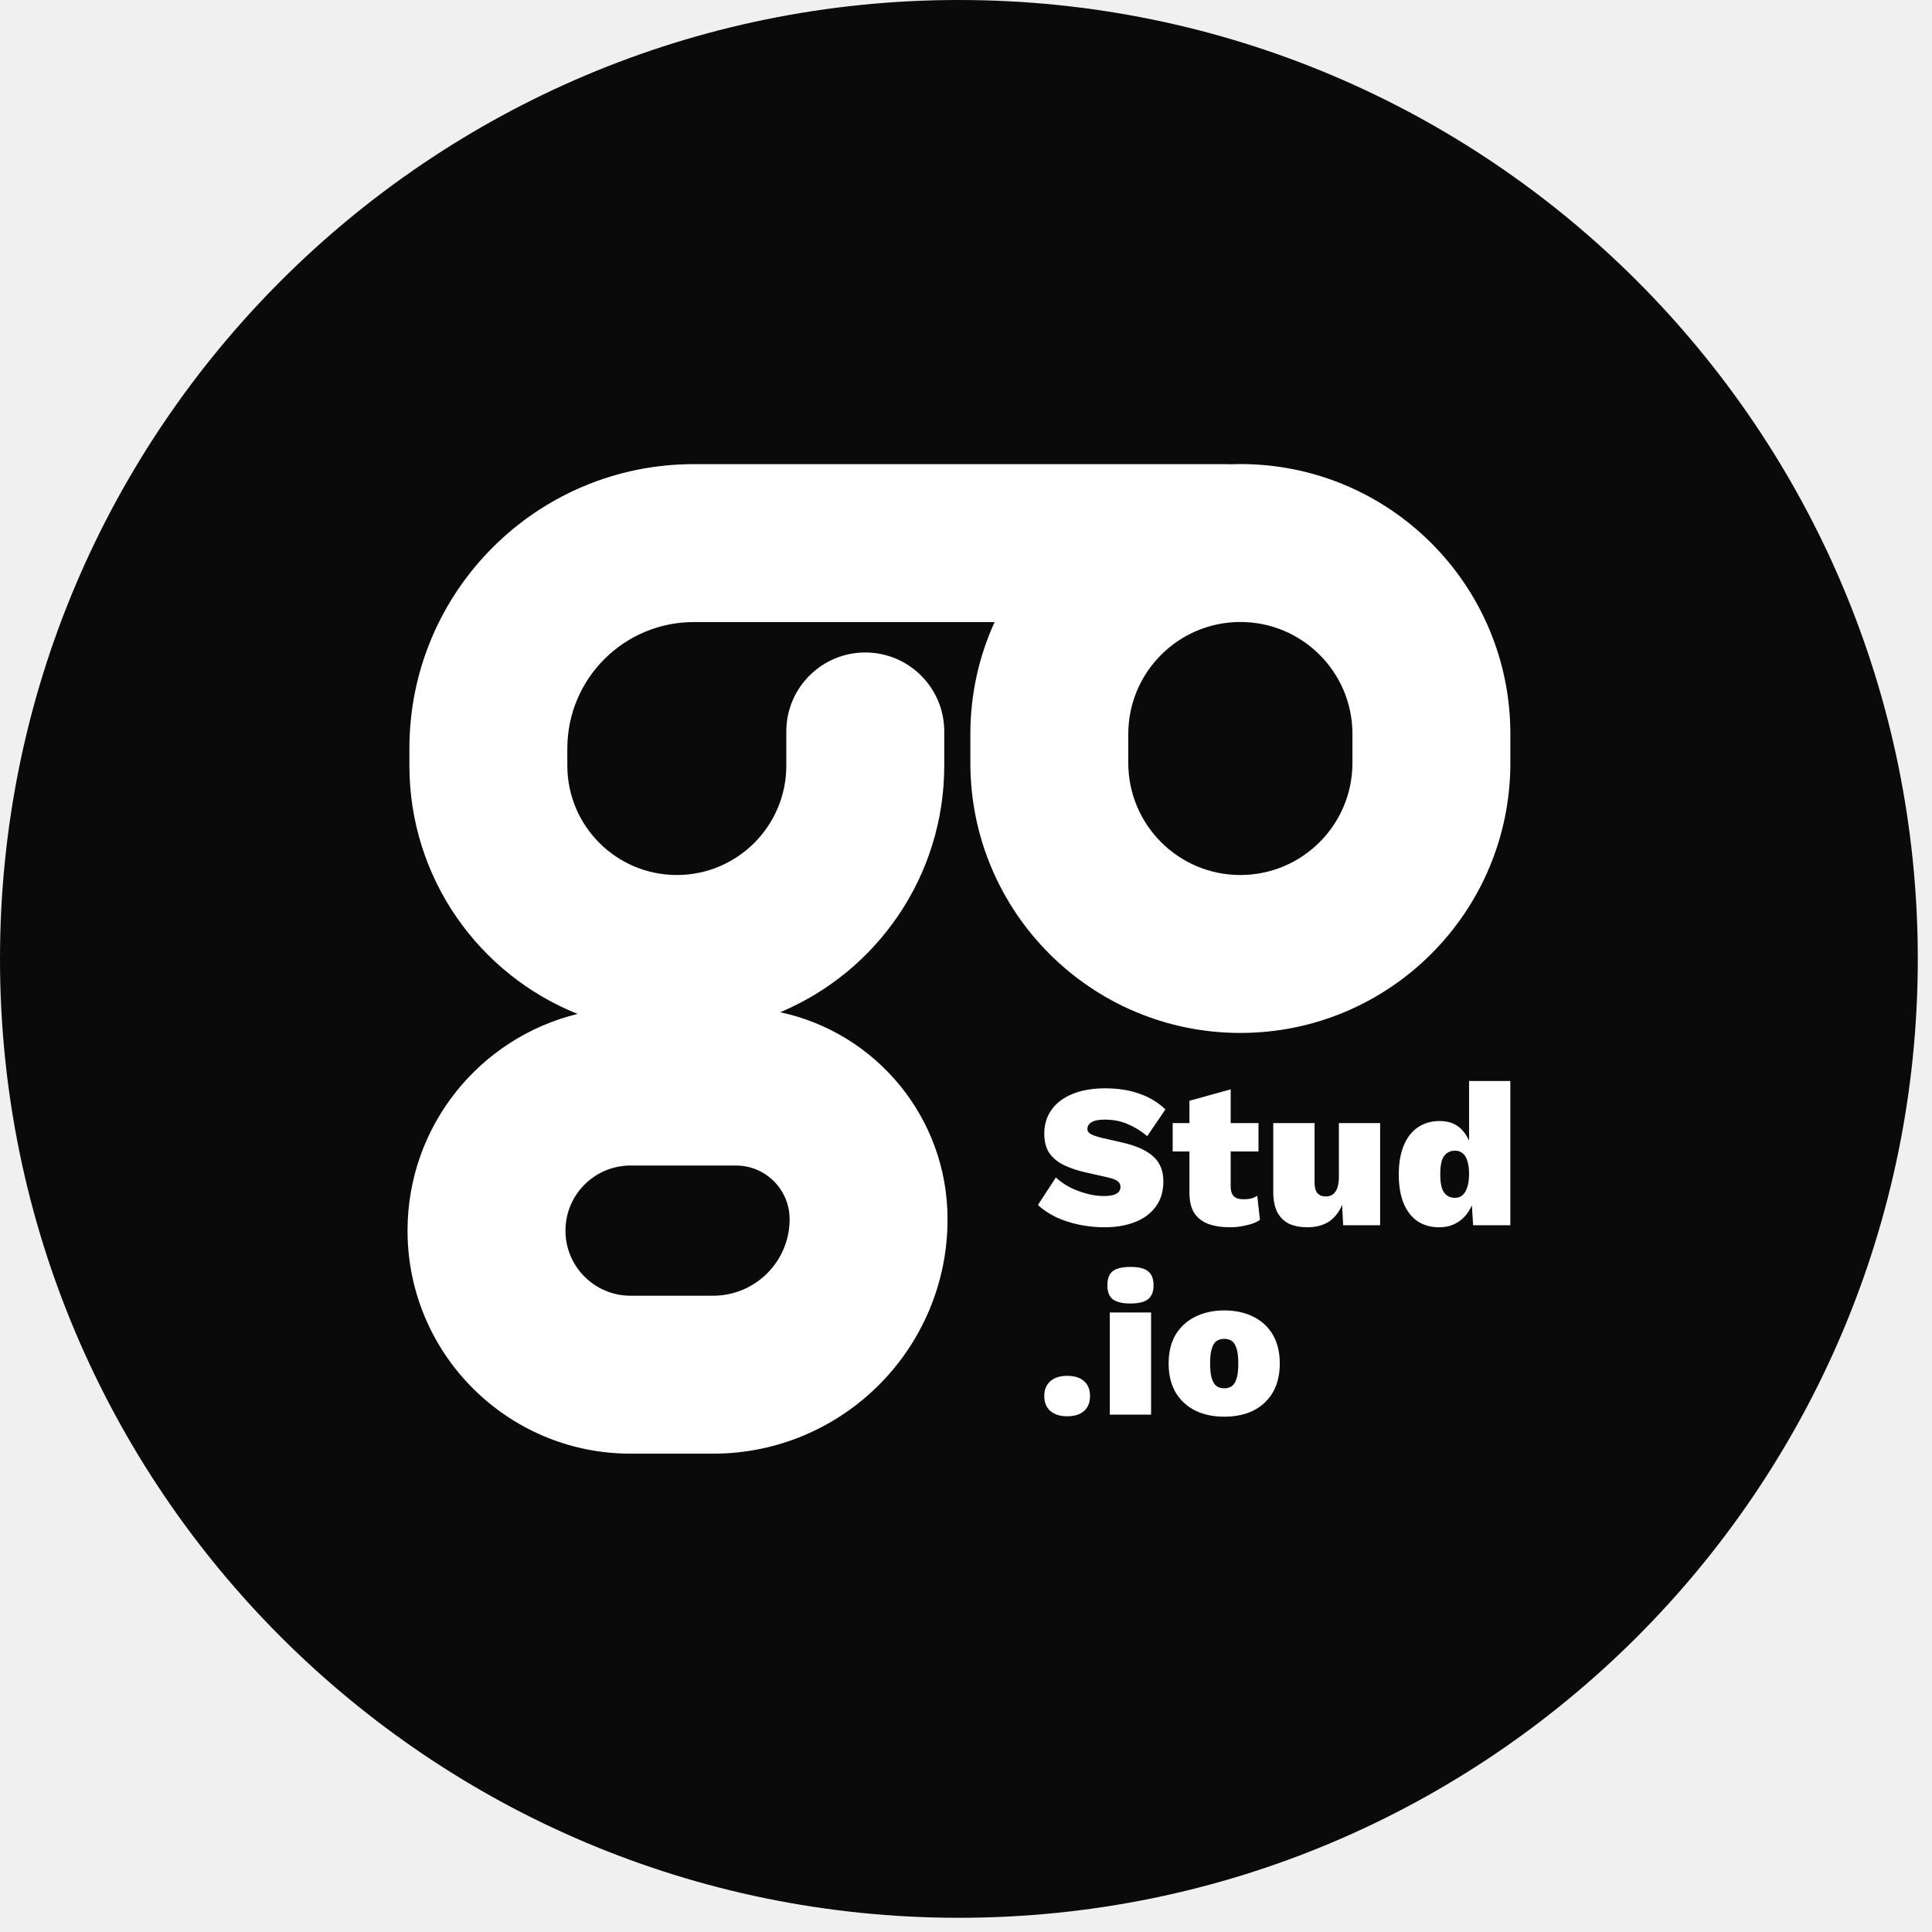
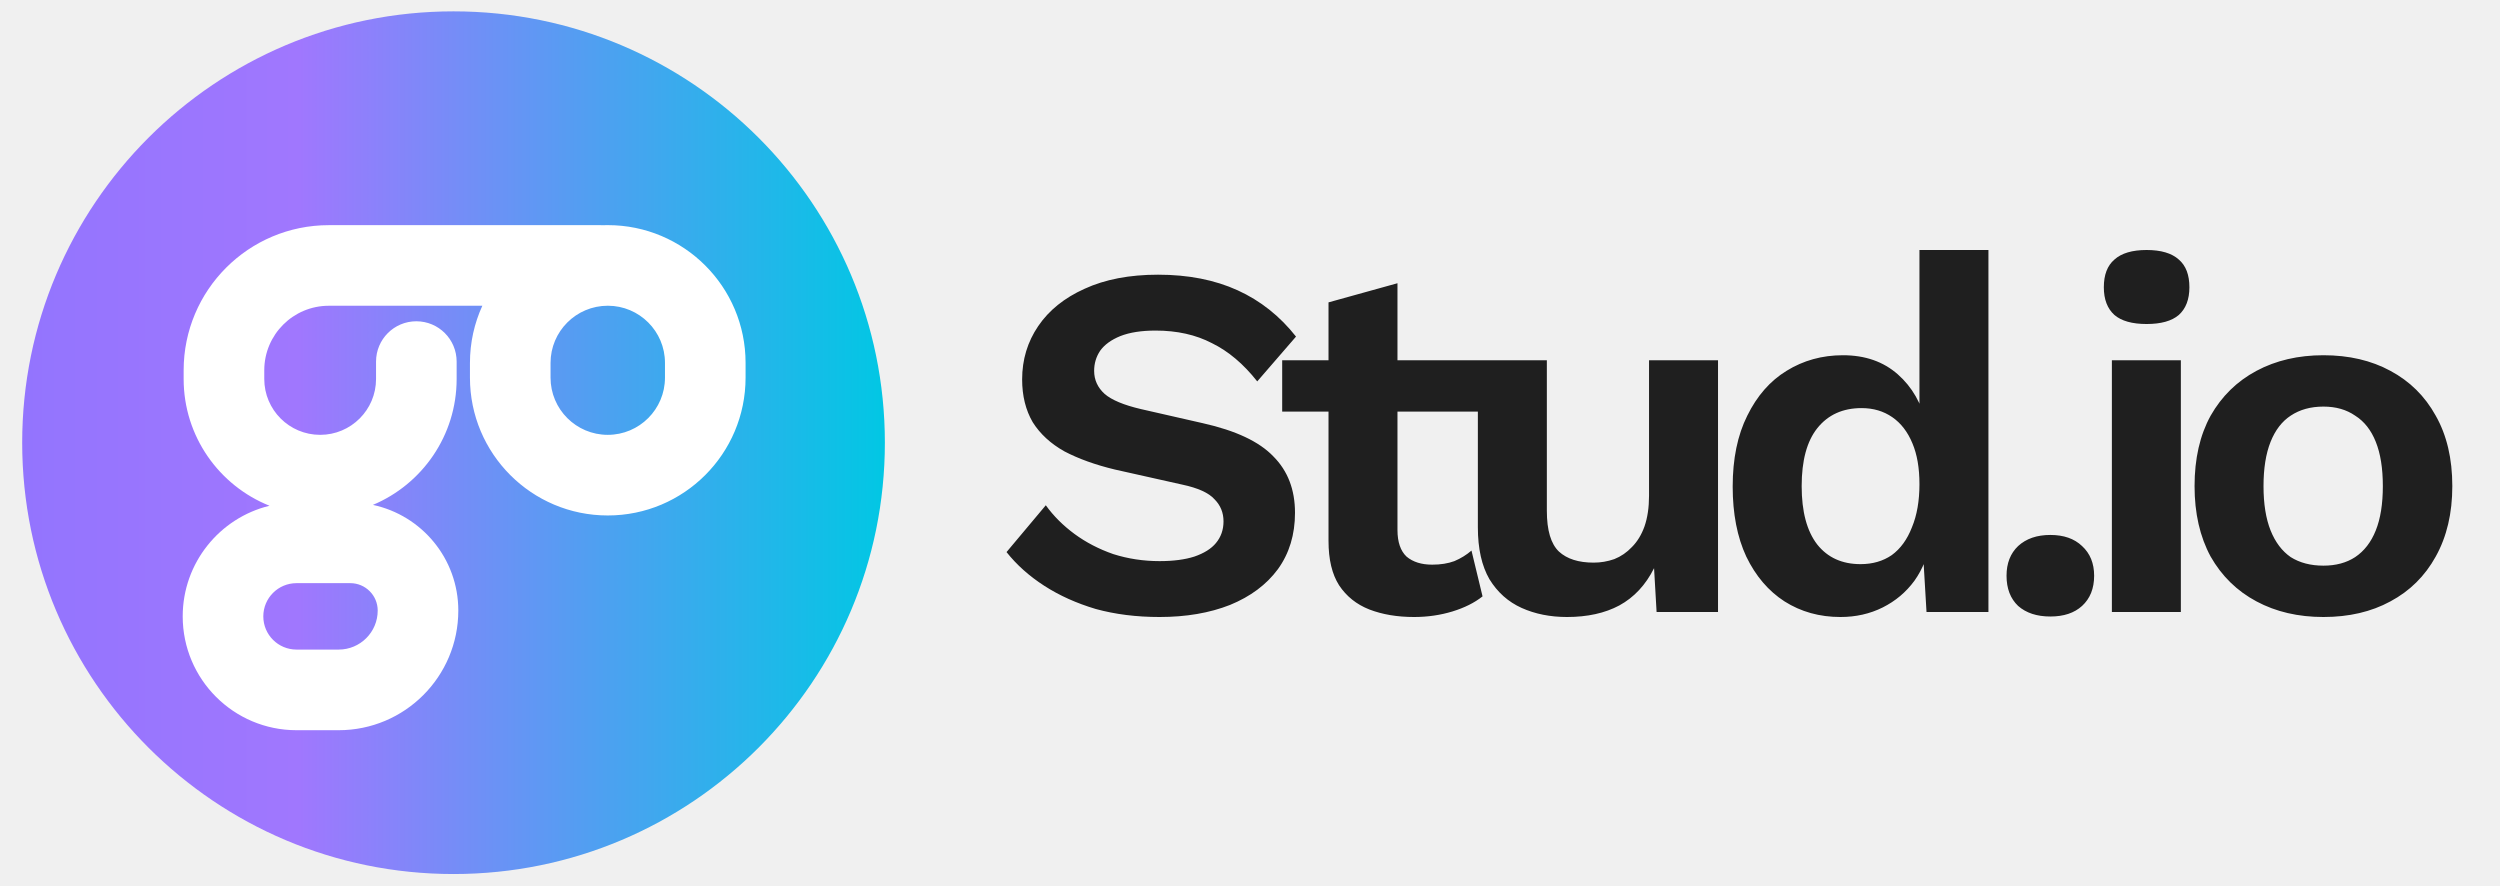
- <svg xmlns="http://www.w3.org/2000/svg" width="51" height="51" viewBox="0 0 51 51" fill="none">
-   <rect width="50.625" height="50.625" rx="25.312" fill="#0A0A0A" />
-   <path fill-rule="evenodd" clip-rule="evenodd" d="M29.784 20.139V19.378C29.784 17.745 31.109 16.419 32.744 16.419C34.377 16.419 35.701 17.743 35.701 19.374V20.139C35.701 21.773 34.376 23.098 32.742 23.098C31.108 23.098 29.784 21.773 29.784 20.139ZM25.615 20.139V19.378C25.615 18.323 25.844 17.322 26.255 16.421H18.315C16.471 16.421 14.976 17.916 14.976 19.759V20.208C14.976 21.804 16.27 23.098 17.867 23.098C19.463 23.098 20.757 21.804 20.757 20.208V19.308C20.757 18.157 21.69 17.224 22.841 17.224C23.993 17.224 24.926 18.157 24.926 19.308V20.208C24.926 23.139 23.139 25.654 20.595 26.721C23.119 27.257 25.013 29.5 25.013 32.184C25.013 35.602 22.242 38.373 18.824 38.373H16.645C13.394 38.373 10.758 35.737 10.758 32.486C10.758 29.716 12.671 27.392 15.248 26.765C12.646 25.725 10.807 23.181 10.807 20.208V19.759C10.807 15.613 14.169 12.252 18.315 12.252H32.358C32.397 12.252 32.436 12.253 32.475 12.255C32.565 12.252 32.654 12.25 32.744 12.25C36.678 12.25 39.87 15.439 39.87 19.374V20.139C39.87 24.076 36.679 27.267 32.742 27.267C28.806 27.267 25.615 24.076 25.615 20.139ZM19.427 30.767H16.645C15.696 30.767 14.927 31.537 14.927 32.486C14.927 33.435 15.696 34.204 16.645 34.204H18.824C19.939 34.204 20.844 33.3 20.844 32.184C20.844 31.402 20.21 30.767 19.427 30.767Z" fill="white" />
-   <path d="M29.173 28.729C29.511 28.729 29.811 28.776 30.074 28.87C30.336 28.959 30.567 29.098 30.764 29.285L30.284 29.991C30.122 29.855 29.95 29.749 29.766 29.673C29.587 29.594 29.387 29.555 29.168 29.555C29.056 29.555 28.966 29.565 28.898 29.587C28.83 29.609 28.779 29.639 28.747 29.679C28.718 29.715 28.704 29.756 28.704 29.803C28.704 29.86 28.738 29.907 28.806 29.943C28.878 29.979 28.977 30.011 29.103 30.04L29.642 30.164C30.002 30.247 30.27 30.369 30.446 30.531C30.622 30.689 30.71 30.907 30.71 31.184C30.71 31.453 30.642 31.678 30.505 31.858C30.372 32.038 30.189 32.172 29.955 32.262C29.721 32.352 29.457 32.397 29.162 32.397C28.928 32.397 28.7 32.374 28.477 32.327C28.258 32.28 28.056 32.214 27.873 32.128C27.69 32.038 27.532 31.932 27.398 31.809L27.873 31.081C27.97 31.175 28.089 31.259 28.229 31.335C28.369 31.407 28.519 31.464 28.677 31.507C28.835 31.55 28.988 31.572 29.135 31.572C29.24 31.572 29.324 31.563 29.389 31.545C29.457 31.523 29.506 31.495 29.535 31.459C29.563 31.423 29.578 31.38 29.578 31.329C29.578 31.268 29.554 31.22 29.508 31.184C29.461 31.144 29.373 31.11 29.243 31.081L28.65 30.946C28.456 30.903 28.276 30.844 28.11 30.768C27.945 30.693 27.812 30.588 27.711 30.455C27.614 30.319 27.566 30.141 27.566 29.921C27.566 29.688 27.629 29.481 27.754 29.301C27.88 29.121 28.064 28.981 28.305 28.88C28.546 28.78 28.835 28.729 29.173 28.729ZM32.487 28.756V31.308C32.487 31.433 32.514 31.523 32.568 31.577C32.626 31.631 32.71 31.658 32.822 31.658C32.901 31.658 32.969 31.651 33.027 31.637C33.084 31.622 33.138 31.599 33.189 31.567L33.259 32.203C33.172 32.264 33.056 32.311 32.908 32.343C32.761 32.379 32.617 32.397 32.477 32.397C32.246 32.397 32.051 32.367 31.889 32.306C31.73 32.244 31.608 32.147 31.522 32.014C31.439 31.881 31.398 31.703 31.398 31.48V29.058L32.487 28.756ZM33.221 29.646V30.396H30.956V29.646H33.221ZM34.512 32.397C34.329 32.397 34.169 32.367 34.032 32.306C33.899 32.241 33.795 32.14 33.719 32.004C33.647 31.863 33.611 31.682 33.611 31.459V29.646H34.701V31.205C34.701 31.342 34.726 31.439 34.776 31.497C34.827 31.554 34.901 31.583 34.998 31.583C35.048 31.583 35.095 31.574 35.138 31.556C35.181 31.534 35.217 31.504 35.246 31.464C35.278 31.424 35.301 31.372 35.316 31.308C35.334 31.243 35.343 31.167 35.343 31.081V29.646H36.432V32.343H35.456L35.429 31.804C35.346 32.002 35.228 32.151 35.073 32.252C34.919 32.349 34.731 32.397 34.512 32.397ZM37.987 32.397C37.767 32.397 37.577 32.343 37.415 32.235C37.257 32.124 37.134 31.964 37.048 31.755C36.965 31.547 36.924 31.297 36.924 31.006C36.924 30.707 36.967 30.454 37.053 30.245C37.14 30.033 37.264 29.871 37.426 29.76C37.591 29.648 37.783 29.592 38.003 29.592C38.258 29.592 38.458 29.673 38.602 29.835C38.745 29.993 38.837 30.197 38.877 30.445L38.78 30.579V28.535H39.869V32.343H38.887L38.823 31.335L38.947 31.459C38.925 31.642 38.871 31.806 38.785 31.95C38.702 32.09 38.593 32.2 38.456 32.279C38.323 32.358 38.166 32.397 37.987 32.397ZM38.407 31.62C38.486 31.62 38.553 31.597 38.607 31.55C38.661 31.504 38.702 31.433 38.731 31.34C38.763 31.247 38.78 31.13 38.78 30.989C38.78 30.856 38.765 30.745 38.736 30.655C38.711 30.561 38.67 30.491 38.612 30.445C38.558 30.398 38.49 30.375 38.407 30.375C38.289 30.375 38.193 30.421 38.121 30.515C38.053 30.605 38.019 30.765 38.019 30.995C38.019 31.225 38.053 31.387 38.121 31.48C38.19 31.574 38.285 31.62 38.407 31.62ZM28.17 36.319C28.364 36.319 28.513 36.365 28.617 36.459C28.722 36.552 28.774 36.684 28.774 36.852C28.774 37.022 28.722 37.153 28.617 37.246C28.513 37.34 28.364 37.386 28.17 37.386C27.983 37.386 27.835 37.34 27.727 37.246C27.62 37.153 27.566 37.022 27.566 36.852C27.566 36.684 27.62 36.552 27.727 36.459C27.835 36.365 27.983 36.319 28.17 36.319ZM29.841 34.409C29.625 34.409 29.469 34.371 29.372 34.296C29.278 34.22 29.232 34.098 29.232 33.929C29.232 33.756 29.278 33.632 29.372 33.557C29.469 33.481 29.625 33.444 29.841 33.444C30.057 33.444 30.211 33.481 30.305 33.557C30.402 33.632 30.451 33.756 30.451 33.929C30.451 34.098 30.402 34.22 30.305 34.296C30.211 34.371 30.057 34.409 29.841 34.409ZM30.386 34.646V37.343H29.296V34.646H30.386ZM32.316 34.592C32.611 34.592 32.868 34.648 33.087 34.76C33.306 34.867 33.477 35.026 33.6 35.234C33.722 35.443 33.783 35.696 33.783 35.995C33.783 36.29 33.722 36.543 33.6 36.755C33.477 36.964 33.306 37.124 33.087 37.235C32.868 37.343 32.611 37.397 32.316 37.397C32.028 37.397 31.773 37.343 31.55 37.235C31.331 37.124 31.158 36.964 31.032 36.755C30.91 36.543 30.849 36.29 30.849 35.995C30.849 35.696 30.91 35.443 31.032 35.234C31.158 35.026 31.331 34.867 31.55 34.76C31.773 34.648 32.028 34.592 32.316 34.592ZM32.316 35.342C32.237 35.342 32.168 35.362 32.111 35.401C32.057 35.441 32.016 35.509 31.987 35.606C31.958 35.703 31.944 35.833 31.944 35.995C31.944 36.157 31.958 36.286 31.987 36.383C32.016 36.477 32.057 36.545 32.111 36.588C32.168 36.628 32.237 36.648 32.316 36.648C32.398 36.648 32.467 36.628 32.521 36.588C32.575 36.545 32.616 36.477 32.645 36.383C32.674 36.286 32.688 36.157 32.688 35.995C32.688 35.833 32.674 35.703 32.645 35.606C32.616 35.509 32.575 35.441 32.521 35.401C32.467 35.362 32.398 35.342 32.316 35.342Z" fill="white" />
+ <svg xmlns="http://www.w3.org/2000/svg" width="96" height="34" viewBox="0 0 96 34" fill="none">
+   <rect x="0.852" y="0.436" width="33.127" height="33.127" rx="16.564" fill="url(#paint0_linear_1653_35191)" />
+   <path fill-rule="evenodd" clip-rule="evenodd" d="M21.141 14.502V13.936C21.141 12.724 22.125 11.74 23.34 11.74C24.552 11.74 25.535 12.723 25.535 13.933V14.502C25.535 15.715 24.551 16.698 23.338 16.698C22.125 16.698 21.141 15.715 21.141 14.502ZM18.046 14.502V13.936C18.046 13.153 18.216 12.41 18.522 11.741H12.627C11.258 11.741 10.148 12.851 10.148 14.22V14.553C10.148 15.738 11.108 16.698 12.294 16.698C13.479 16.698 14.44 15.738 14.44 14.553V13.885C14.44 13.03 15.132 12.337 15.987 12.337C16.842 12.337 17.535 13.03 17.535 13.885V14.553C17.535 16.729 16.208 18.596 14.319 19.388C16.193 19.787 17.599 21.451 17.599 23.445C17.599 25.982 15.542 28.04 13.004 28.04H11.387C8.973 28.04 7.016 26.083 7.016 23.669C7.016 21.612 8.436 19.887 10.349 19.421C8.417 18.649 7.052 16.76 7.052 14.553V14.22C7.052 11.141 9.548 8.646 12.627 8.646H23.052C23.082 8.646 23.111 8.647 23.14 8.648C23.206 8.646 23.273 8.645 23.34 8.645C26.26 8.645 28.63 11.012 28.63 13.933V14.502C28.63 17.424 26.261 19.794 23.338 19.794C20.415 19.794 18.046 17.424 18.046 14.502ZM13.452 22.393H11.387C10.682 22.393 10.111 22.964 10.111 23.669C10.111 24.373 10.682 24.944 11.387 24.944H13.004C13.833 24.944 14.504 24.273 14.504 23.445C14.504 22.864 14.033 22.393 13.452 22.393Z" fill="white" />
+   <path d="M44.47 10.548C45.63 10.548 46.648 10.748 47.524 11.147C48.401 11.546 49.148 12.139 49.767 12.925L48.278 14.646C47.75 13.976 47.17 13.486 46.538 13.177C45.92 12.855 45.198 12.694 44.373 12.694C43.832 12.694 43.381 12.764 43.02 12.906C42.672 13.048 42.414 13.235 42.247 13.467C42.092 13.699 42.015 13.957 42.015 14.24C42.015 14.588 42.15 14.884 42.421 15.129C42.691 15.361 43.155 15.555 43.813 15.709L46.19 16.251C47.453 16.534 48.356 16.959 48.897 17.526C49.451 18.081 49.728 18.802 49.728 19.692C49.728 20.529 49.509 21.251 49.071 21.857C48.633 22.45 48.02 22.907 47.234 23.229C46.448 23.539 45.546 23.693 44.528 23.693C43.639 23.693 42.82 23.59 42.073 23.384C41.338 23.165 40.681 22.869 40.101 22.495C39.521 22.121 39.038 21.689 38.651 21.2L40.159 19.402C40.455 19.814 40.823 20.181 41.261 20.504C41.699 20.826 42.195 21.084 42.749 21.277C43.316 21.457 43.909 21.547 44.528 21.547C45.056 21.547 45.501 21.489 45.862 21.373C46.236 21.245 46.513 21.071 46.693 20.852C46.886 20.62 46.983 20.343 46.983 20.02C46.983 19.685 46.867 19.402 46.635 19.17C46.416 18.925 46.004 18.738 45.398 18.609L42.807 18.029C42.06 17.849 41.416 17.617 40.874 17.333C40.346 17.037 39.94 16.663 39.656 16.212C39.386 15.748 39.25 15.2 39.25 14.569C39.25 13.808 39.457 13.125 39.869 12.52C40.281 11.914 40.874 11.437 41.648 11.089C42.434 10.728 43.374 10.548 44.47 10.548ZM53.663 10.876V20.349C53.663 20.813 53.779 21.154 54.011 21.373C54.256 21.58 54.585 21.683 54.997 21.683C55.319 21.683 55.603 21.638 55.848 21.547C56.093 21.444 56.312 21.309 56.505 21.142L56.93 22.901C56.621 23.146 56.234 23.339 55.77 23.481C55.306 23.622 54.817 23.693 54.301 23.693C53.657 23.693 53.083 23.597 52.581 23.403C52.091 23.21 51.704 22.901 51.421 22.475C51.15 22.05 51.015 21.483 51.015 20.774V11.611L53.663 10.876ZM56.756 13.834V15.806H49.236V13.834H56.756ZM60.172 23.693C59.528 23.693 58.948 23.577 58.432 23.345C57.917 23.113 57.504 22.746 57.195 22.243C56.898 21.728 56.75 21.064 56.75 20.252V13.834H59.399V19.614C59.399 20.362 59.553 20.884 59.863 21.18C60.172 21.464 60.617 21.605 61.197 21.605C61.467 21.605 61.731 21.56 61.989 21.47C62.247 21.367 62.472 21.212 62.666 21.006C62.872 20.8 63.033 20.536 63.149 20.214C63.265 19.878 63.323 19.485 63.323 19.034V13.834H65.972V23.5H63.613L63.516 21.818C63.194 22.462 62.749 22.939 62.182 23.249C61.628 23.545 60.958 23.693 60.172 23.693ZM70.672 23.693C69.873 23.693 69.158 23.494 68.526 23.094C67.908 22.695 67.418 22.121 67.057 21.373C66.709 20.626 66.535 19.73 66.535 18.686C66.535 17.617 66.722 16.708 67.096 15.961C67.47 15.2 67.972 14.627 68.604 14.24C69.248 13.841 69.97 13.641 70.769 13.641C71.62 13.641 72.322 13.886 72.876 14.375C73.43 14.865 73.791 15.497 73.959 16.27L73.707 16.579V9.6H76.356V23.5H73.978L73.804 20.562L74.133 20.716C74.042 21.322 73.836 21.85 73.514 22.301C73.192 22.74 72.786 23.081 72.296 23.326C71.806 23.571 71.265 23.693 70.672 23.693ZM71.445 21.663C71.909 21.663 72.309 21.547 72.644 21.316C72.979 21.071 73.237 20.716 73.417 20.252C73.611 19.788 73.707 19.234 73.707 18.59C73.707 17.971 73.617 17.449 73.437 17.024C73.256 16.586 72.999 16.251 72.663 16.019C72.328 15.787 71.935 15.671 71.484 15.671C70.763 15.671 70.195 15.928 69.783 16.444C69.383 16.947 69.184 17.688 69.184 18.667C69.184 19.646 69.383 20.394 69.783 20.91C70.183 21.412 70.737 21.663 71.445 21.663ZM78.733 20.542C79.248 20.542 79.654 20.684 79.951 20.968C80.26 21.251 80.415 21.631 80.415 22.108C80.415 22.598 80.26 22.985 79.951 23.268C79.654 23.539 79.248 23.674 78.733 23.674C78.217 23.674 77.805 23.539 77.496 23.268C77.199 22.985 77.051 22.598 77.051 22.108C77.051 21.631 77.199 21.251 77.496 20.968C77.805 20.684 78.217 20.542 78.733 20.542ZM82.43 12.442C81.876 12.442 81.463 12.326 81.193 12.094C80.922 11.849 80.787 11.495 80.787 11.031C80.787 10.554 80.922 10.2 81.193 9.968C81.463 9.723 81.876 9.6 82.43 9.6C82.984 9.6 83.397 9.723 83.667 9.968C83.938 10.2 84.073 10.554 84.073 11.031C84.073 11.495 83.938 11.849 83.667 12.094C83.397 12.326 82.984 12.442 82.43 12.442ZM83.745 13.834V23.5H81.096V13.834H83.745ZM89.22 13.641C90.199 13.641 91.056 13.841 91.791 14.24C92.538 14.64 93.118 15.213 93.531 15.961C93.956 16.708 94.169 17.61 94.169 18.667C94.169 19.711 93.956 20.613 93.531 21.373C93.118 22.121 92.538 22.695 91.791 23.094C91.056 23.494 90.199 23.693 89.22 23.693C88.253 23.693 87.396 23.494 86.649 23.094C85.901 22.695 85.315 22.121 84.889 21.373C84.477 20.613 84.271 19.711 84.271 18.667C84.271 17.61 84.477 16.708 84.889 15.961C85.315 15.213 85.901 14.64 86.649 14.24C87.396 13.841 88.253 13.641 89.22 13.641ZM89.22 15.613C88.73 15.613 88.311 15.729 87.963 15.961C87.628 16.18 87.37 16.515 87.19 16.966C87.01 17.417 86.919 17.984 86.919 18.667C86.919 19.35 87.01 19.917 87.19 20.368C87.37 20.819 87.628 21.161 87.963 21.393C88.311 21.612 88.73 21.721 89.22 21.721C89.697 21.721 90.103 21.612 90.438 21.393C90.786 21.161 91.05 20.819 91.23 20.368C91.411 19.917 91.501 19.35 91.501 18.667C91.501 17.984 91.411 17.417 91.23 16.966C91.05 16.515 90.786 16.18 90.438 15.961C90.103 15.729 89.697 15.613 89.22 15.613Z" fill="#1F1F1F" />
+   <defs>
+     <linearGradient id="paint0_linear_1653_35191" x1="-12.227" y1="30.035" x2="33.979" y2="30.035" gradientUnits="userSpaceOnUse">
+       <stop stop-color="#8371FF" />
+       <stop offset="0.513" stop-color="#A077FE" />
+       <stop offset="1" stop-color="#01C7E4" />
+     </linearGradient>
+   </defs>
</svg>
